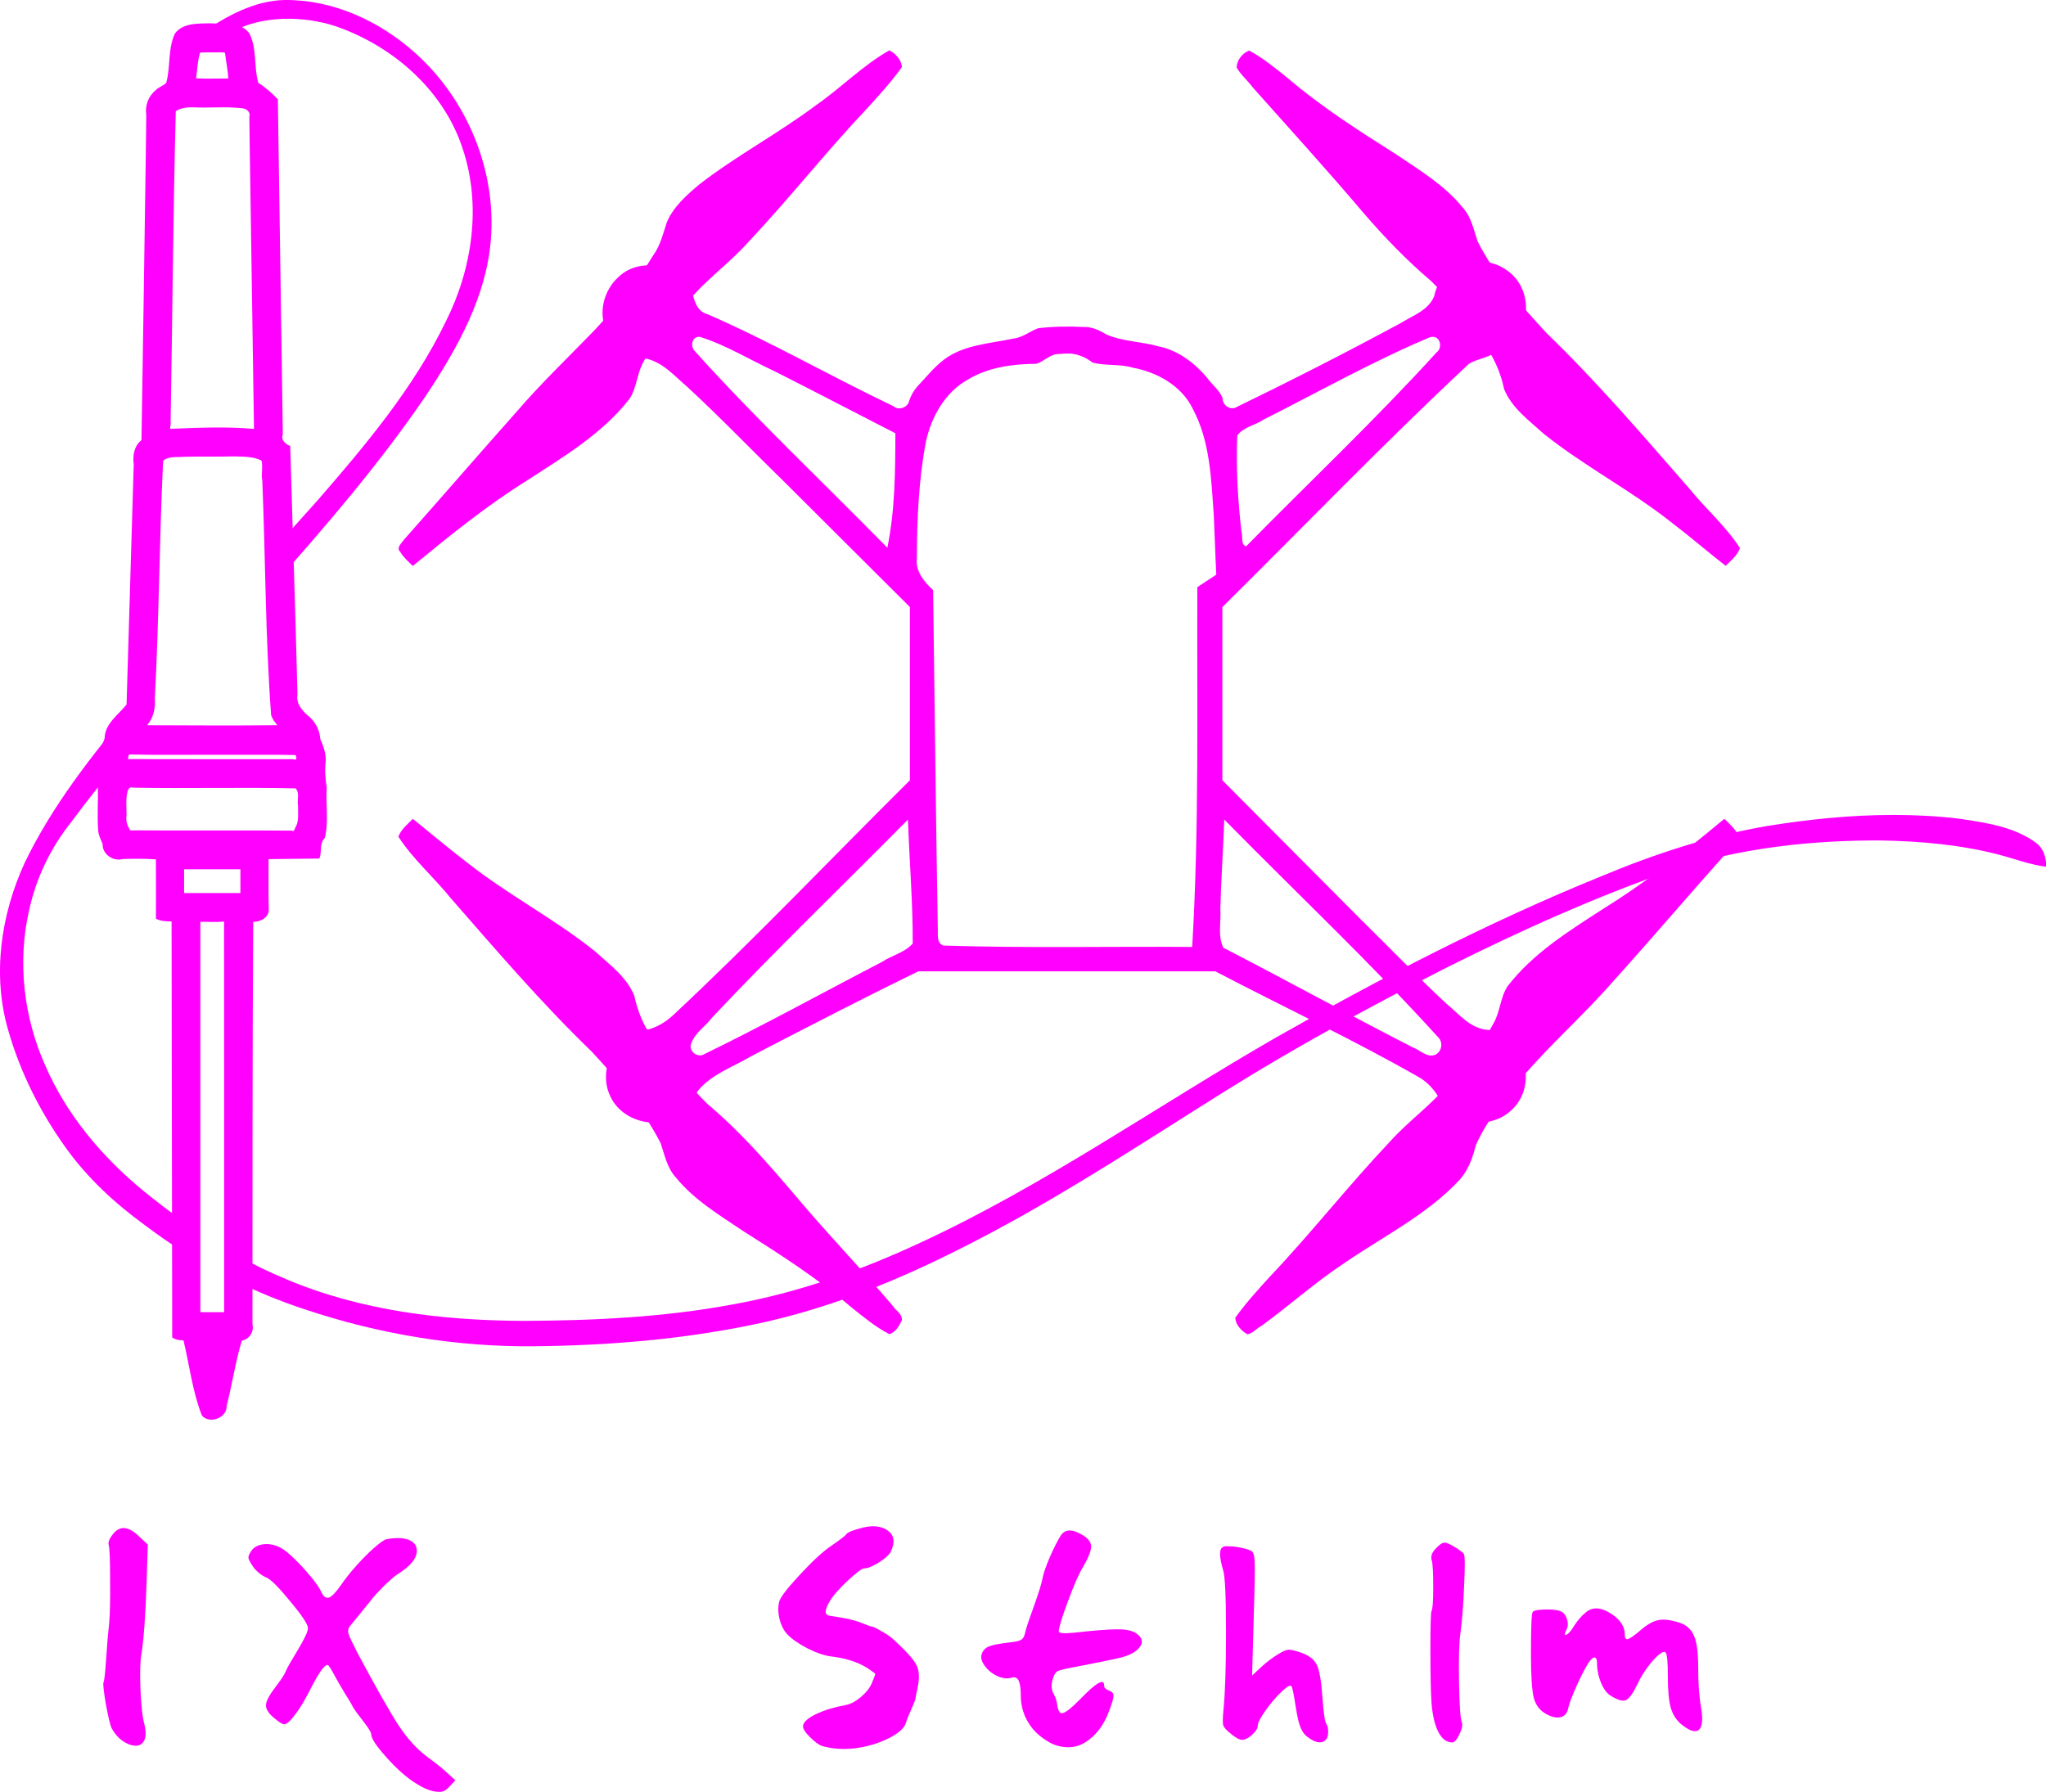
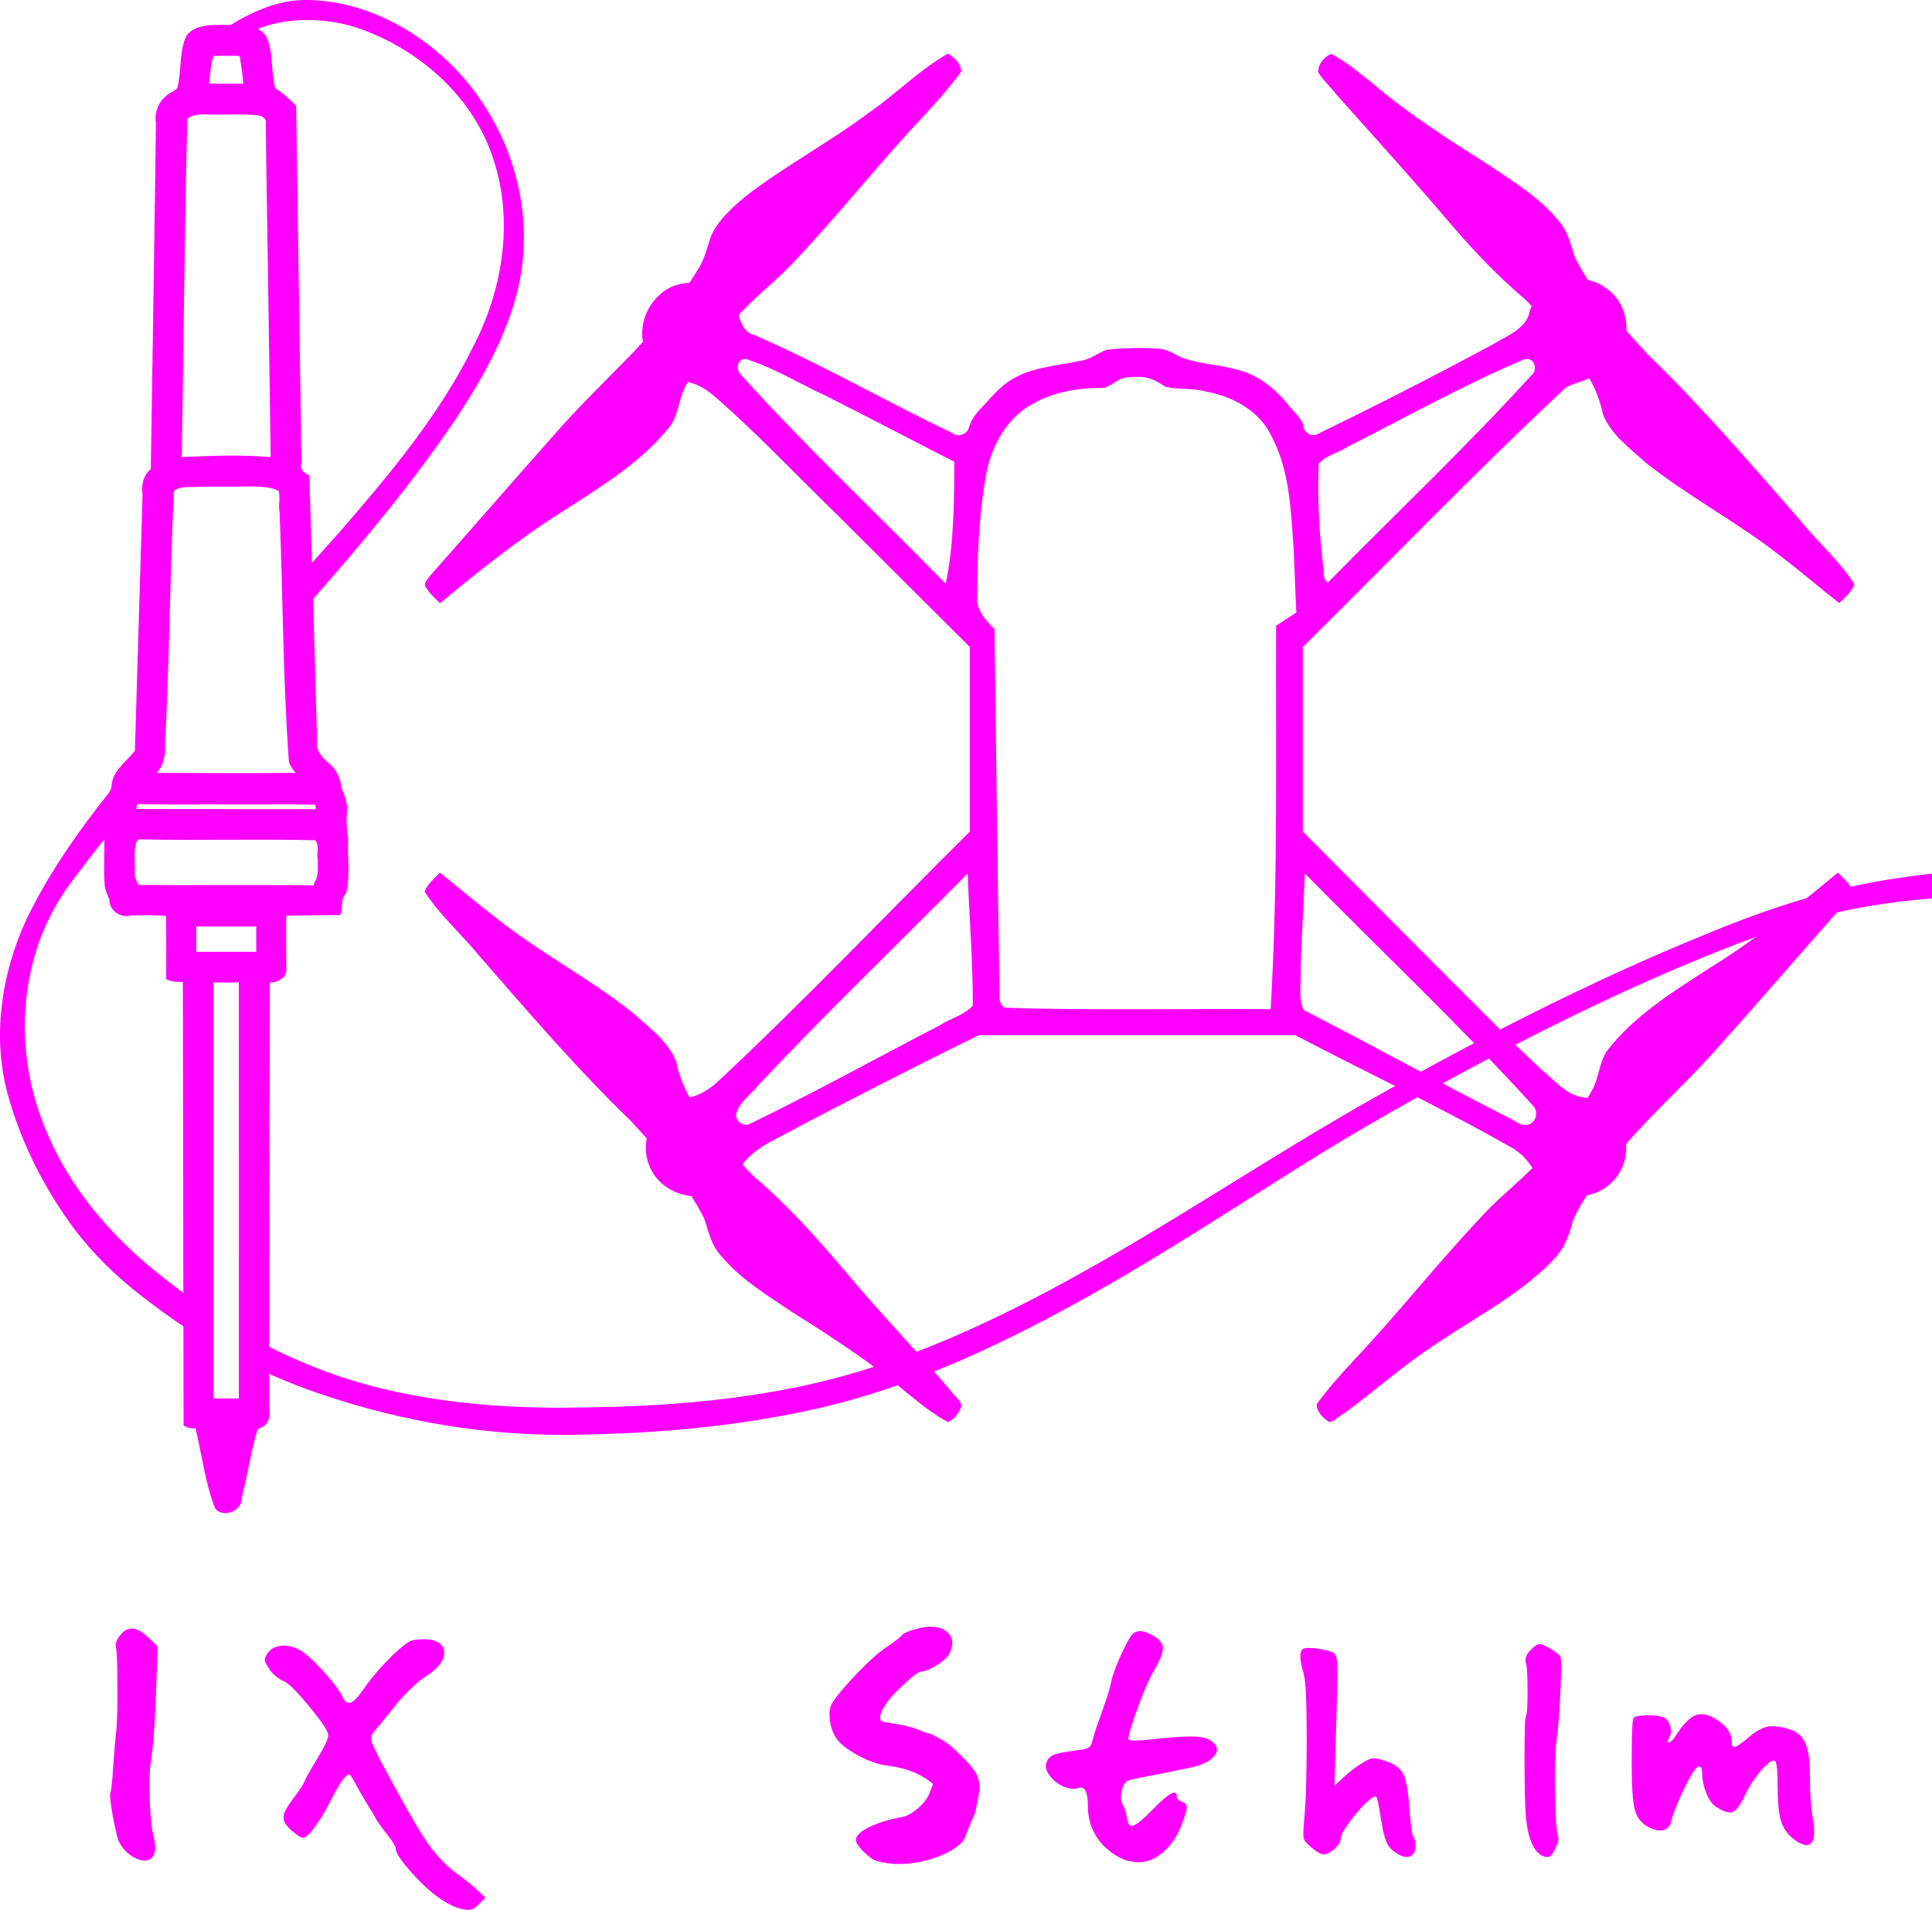
- <svg xmlns="http://www.w3.org/2000/svg" version="1.1" id="svg77" viewBox="0 0 2180 1909">
+ <svg xmlns="http://www.w3.org/2000/svg" version="1.1" id="svg77" viewBox="0 0 1931.441 1909.546">
  <style>@keyframes spincw{to{transform:rotate(360deg)}}@keyframes spinccw{to{transform:rotate(-360deg)}}svg:hover .rotor1{animation:spincw 2s ease 1;transform-origin:32% 18%}svg:hover .rotor2{animation:spinccw 2s ease 1;transform-origin:73% 18%}svg:hover .rotor3{animation:spincw 2s ease 1;transform-origin:32% 61%}svg:hover .rotor4{animation:spinccw 2s ease 1;transform-origin:73% 61%}</style>
-   <g id="g3776" transform="translate(-7.954 -8.006)" display="inline">
+   <g id="g3776" transform="translate(-7.954 -8.007)" display="inline">
    <path d="M231.5 32.824c-12.645.353-28.806-.565-37.205 11.006-7.739 16.464-4.475 35.391-9.22 52.44-3.19 3.345-8.33 4.513-11.552 8.15-7.692 6.322-11.226 16.514-9.704 26.287-.71 68.384-2.05 136.763-2.909 205.147-.701 47.08-1.418 94.16-2.22 141.238-7.788 5.94-9.532 16.473-8.252 25.614l-7.631 256.046c-8.708 11.038-23.143 20.394-23.368 35.95-1.71 6.711-6.945 12.469-6.027 19.847.042 10.157 1.18 20.438-1.154 30.392.383 15.987-.865 31.887.308 47.815.263 5.25 2.895 10.112 4.74 14.683-.568 10.852 11.416 18.908 21.465 15.976 11.784-.302 23.55-.481 35.282.382.102 21.095.135 42.191.035 63.287 5.169 2.543 11.023 2.901 16.684 2.848l.671 443.392c3.51 2.426 7.848 3.044 12.018 3.084 6.449 26.676 9.514 54.547 19.627 80.12 8.304 9.562 26.859 2.383 26.375-10.335 5.902-23.061 9.285-46.86 16.158-69.521 7.711-1.315 13.335-9.481 11.328-17.139.039-143.033-.05-286.395.79-429.222 7.796.353 17.544-5.051 16.533-13.899-.347-17.624-.117-35.253-.163-52.879 18.026-.277 36.054-.393 54.08-.611 3.166-6.98-.375-16.036 5.74-21.658 4.54-17.75.905-36.33 2.14-54.162-1.552-9.529-2.235-19.073-1.047-28.55.195-8.076-2.63-15.83-5.801-23.013-.644-10.045-5.77-19.231-13.671-25.39-6.383-5.419-12.231-13.024-10.64-21.853-2.216-88.383-5.238-176.742-7.738-265.116-4.99-1.564-10.315-6.596-7.873-12.221l-5.295-357.135c-6.304-6.534-13.103-12.689-20.84-17.492-4.851-17.02-1.39-35.885-9.174-52.156-7.823-11.82-23.74-11.18-36.236-11.136a99.616 99.616 0 0 1-6.254-.216zm3.396 30.992c4.259.281 8.589-.571 12.786.434 1.052 9.055 3.124 18.712 3.472 27.395-11.43-.088-22.932.446-34.277-.168 1.334-9.084 1.575-19.121 4.342-27.479 4.554-.187 9.124-.26 13.677-.182zm-21.95 58.522c17.546 1.026 35.403-1.085 52.954 1.002 4.454.527 9.157 3.7 7.739 8.771.514 51.867 1.637 103.75 2.281 155.627.893 59.12 1.786 118.24 2.662 177.36-29.15-2.641-58.575-1.286-87.703-.182-3.705 1.123.04-5.281-1.145-6.787 1.899-110.508 2.686-221.276 5.487-331.62 5.06-3.43 11.61-4.21 17.724-4.171zm45.02 372.012c9.7.449 19.91-.032 28.589 4.447 1.845 6.98-.614 14.312.893 21.394 3.403 83.26 3.224 166.785 9.376 249.899 1.32 4.049 3.856 7.57 6.694 10.693-46.273.531-92.549.198-138.823.055 6.759-7.773 9.05-18.315 8.212-28.365 4.553-84.375 4.78-168.986 8.841-253.319 5.819-5.419 15.103-3.567 22.34-4.38 17.96-.503 35.918.11 53.879-.424zM146.62 811.994c34.438.872 69.097.129 103.62.375 24.202.14 48.494-.355 72.638.285 1.31 3.059 1.836 5.996-2.867 4.372-58.555-.048-117.11.129-175.664-.094.322-1.455-.024-5.035 2.273-4.938zm4.154 35.414c57.391 1.046 114.798-.559 172.186.735 4.713 5.135 1.273 12.383 2.566 18.57-.176 7.146 1.09 15.265-2.037 21.668-1.696 1.731-1.232 6.597-4.853 4.784-57.304-.414-114.61.152-171.914-.282-3.104-4.736-4.92-10.06-3.923-15.722.113-8.806-1.17-18.266 1.296-26.657 1.596-3.224 2.536-3.82 6.68-3.096zm83.325 86.957h30V959.7h-60v-25.334h30zm12.6 55.588c.154 119.706.021 240.103.066 360.069v56.343h-25.332v-416.04c8.42-.082 16.879.689 25.265-.372z" id="path3766" display="inline" fill="#f0f" stroke-width="1.333" />
-     <path id="path282" d="M311.322 8.016c-31.444.374-63.989 17.483-89.312 36.373 12.494 9.393 25.652 3.104 38.293-5.08 33.564-16.058 79.142-13.91 112.681-.66 57.594 22.081 108.1 67.636 127.715 127.107 20.605 60.7 10.613 128.561-17.828 185.047-34.419 71.044-85.756 131.958-137.184 191.164-14.967 16.815-30.12 33.467-45.333 50.064.419.957.792 1.917 1.123 2.645 1.623 3.58 6.74 10.346 2.964 11.42.022 1.073.032 2.145.024 3.218.093.334.177.67.242 1.01.668 3.488.827 7.594-.27 11.03-.023.736-.072 1.466-.24 3.525-.017.21.052.79-.086.629a111.556 111.556 0 0 1-4.468-5.588c-.892 1.586-1.824 3.145-2.645 4.644-.176.323.369-.635.553-.953-.081.226-.152.455-.244.676-.335.8-1.56 3.816-2.416 5.674.05.534.106 1.185.162 1.818l.222.287c.014-.084.022-.21.038-.277.036-.158.05.147.062.406l.14.18c.078.1-.032.304-.15.352-.093.037.028-.201.022-.301a20.018 20.018 0 0 1-.012-.23l-.1-.13c-.047.302-.085.65-.115 1.051.06.972.086 1.913.008 2.617-.015.141-.033.27-.049.409 58.83-65.985 116.489-133 166.389-206.092 33.327-50.156 64.47-105.135 69.422-166.293 6.142-74.338-25.468-150.573-81.455-200.055C411.83 30.17 362.44 7.48 311.322 8.016zm-6.908 598.09c-.134.037-.313.093-.45.132.002.399-.016.81-.058 1.246.095.299.187.598.281.897.15-.611.245-1.278.243-2.04 0-.082-.014-.154-.016-.236zm-1.986.587l-.26.077c.436 1.051.888 2.096 1.334 3.144l.002-.006c-.359-1.071-.719-2.143-1.076-3.215zm1.076 3.215l.014.043.025.06c.24-.395.434-.837.578-1.327l-.234-1.032a21.07 21.07 0 0 1-.383 2.256zm.014.043l-.016-.037-.057.26c.034-.05.063-.105.094-.156l-.021-.067zm.941.217c-.002.08 0 .161-.002.242 0 .024-.036.8-.078 1.569.223.515.433 1.036.658 1.55.145.331-.04-.72-.058-1.082l-.52-2.279zm-9.791 2.494l-.1.24c.088.005.171.006.258.01-.049-.08-.11-.17-.158-.25zm-.693 2.867c-.424 2.416-.96 4.82-1.54 7.221 1.859-1.522 2.253-3.996 1.99-6.646l-.45-.575zm.894 14.479c-.178.385-.33.69-.463.94l.403.517c.03-.487.055-.973.06-1.457zM159.83 748.443a1664.225 1664.225 0 0 0-10.218 12.202c-43.363 51.716-85.638 105.329-115.14 166.341-25.743 55.765-35.125 120.619-17.426 180.1 12.857 44.519 34.214 86.868 61.3 124.47 22.755 31.73 51.713 58.521 83.208 81.5a599.984 599.984 0 0 0 42.174 29.247c-.077-.374-.138-.644-.23-1.121-.091-.463-.021-.943-.042-1.414-.023-.52-.086-1.042-.139-1.563-.656-1.022-.768-1.19-1.722-3.012-.022-.04-.04-.171-.008-.138.4.392.81.778 1.209 1.174-.903-2.439-1.486-4.988-2.244-7.477.047-.105.092-.213.138-.318-.067-.658.013-1.021.36-.817.206-.47.415-.94.646-1.398.125-.25.318-.459.477-.688.025-.01.062 0 .076-.017.318-.487.588-1.005.908-1.49.283-.43 1.045-1.397 1.377-1.826.452-.608.884-1.23 1.354-1.824.182-.23.405-.425.6-.645.396-.449.785-.905 1.177-1.36-.152-.808-.225-1.582-.332-2.468-.03-.337-.11-.673-.09-1.01.05-.799.136-1.596.238-2.39-16.231-11.351-31.99-23.384-47.283-35.899-43.79-36.093-81.42-80.776-104.049-133.172-22.911-51.275-29.779-109.8-17.345-164.709 7.401-34.379 22.859-66.88 44.8-94.36 16.744-22.571 34.226-44.568 52.122-66.23a53.89 53.89 0 0 1 1.01-3.978l.005-.035c-.18.477-.316.847-.527 1.394.133-.556.393-1.376.697-2.254.07-.38.128-.586.196-.523.273-.764.555-1.531.824-2.19.331-1.125 1.17-3.438 2.017-5.603.147-.569.423-1.216.764-1.9.095-.229.16-.367.246-.565.259-2.002 1.305-3.449 2.945-4.441.07-.095.14-.178.21-.272 1.03-1.554 2.156-3.215 3.304-4.71.758-2.726 2.527-4.952 4.629-6.934.087-.236.23-.565.357-.87-.202.148-.402.298-.61.438-.644.431.275-.629 1.087-1.586.329-.739.642-1.412.73-1.574.853-1.562 1.47-2.577 2.047-3.404-.018-.053-.035-.105-.054-.157-.454-1.188-.982-2.355-1.276-3.597-.289-1.628-.421-2.114-.467-3.057-.68-3.77 1.523-8.661 2.541-11.264.266-.677.515-1.362.772-2.043.123-.431.881-3.102.965-3.414.632-2.366 1.175-4.754 1.691-7.148zm-15.927 49.592a46.32 46.32 0 0 0-2.236 3.295c-.008.045-.011.076-.023.133.049-.07.083-.132.136-.205.103-.184.206-.382.307-.52.538-.736 1.183-1.706 1.863-2.732l-.047.03zm-2.123 3.223c-.05.09-.098.154-.148.254-.04.184-.094.4-.18.713.679-.534 1.495-1.32 2.354-2.184.39-.564.792-1.103 1.19-1.615-.1-.112-.2-.234-.3-.342.099-.15.25-.422.375-.635-.021.01-.045.017-.066.026-1.256 1.344-2.44 2.695-3.225 3.783zm-.148.254l.012-.05c-.329.471-.574.879-.715 1.206a7.8 7.8 0 0 0-.031.68c.24-.707.486-1.344.734-1.836zm.035-.182c.111-.63-.22.015-.709 1.147-.005.04-.014.077-.018.117.22-.411.462-.832.727-1.264zm-3.736 9.215c-.1.34-.204.69-.182.736a12.2 12.2 0 0 1 .229-.482c.249-.689.473-1.299.654-1.799-.165.284-.421.859-.701 1.545zm.047.254c-.049.133-.1.27-.15.412.036-.046.072-.088.142-.215.167-.303.3-.621.424-.945-.142.224-.28.474-.416.748zm.416-.748c.107-.17.214-.34.324-.475.021-.106.05-.21.07-.316.06-.328.053-.452.004-.45-.12.42-.245.837-.398 1.24zm.324-.475a25.74 25.74 0 0 1-.637 2.483c.306-.475.602-.993.897-1.514.006-.677.05-1.182.142-1.412-.132.143-.27.28-.394.431-.003.004-.005.01-.008.012zm.26.969c-.003.294.024.713.037 1.076.066-.096.132-.193.203-.303 0-.003.003-.005.004-.008l.002-.008c.055-.518.123-1.03.197-1.54-.146.266-.296.522-.443.783zm.037 1.076c-.554.806-.958 1.205-1.233 1.326-.471 1.418-.983 2.826-1.46 4.242l-.04.27 1.067-1.29c.57-1.44 1.124-2.886 1.674-4.335l-.008-.213zm-2.733 5.838c.011-.08.02-.161.03-.242-.038.111-.069.224-.106.336l.076-.094zm.825-4.725c-.065.18-.135.348-.196.524-.028.156-.06.324-.101.61a1.1 1.1 0 0 1 .04-.104c.104-.332.2-.664.311-.98-.02-.025-.038-.035-.054-.05zm20.197-46.91c-1.095 1.113-2.186 2.246-3.35 3.016 1.053.136 2.108.262 3.162.39.019-1.14.06-2.276.188-3.406zm3.52 3.84l-.02.008.017.002.002-.01zm-4.585 12.334c-.093.085-.188.169-.28.254-.072.25-.149.497-.22.746l.418-.33c.026-.221.057-.45.082-.67zm-2.357 2.09a30.43 30.43 0 0 1-.652.533c-.218.388-.343.594-.502.867.298-.266.611-.515.918-.773.076-.245.156-.435.236-.627zm1.838 1.846c-.166.161-.33.305-.488.47.152-.116.313-.248.46-.357.002-.007.007-.01.01-.016l.018-.097zm-.027.113a1.024 1.024 0 0 0-.043.234.152.152 0 0 1 .013-.01c.012-.077.027-.153.04-.23-.004.002-.007.003-.01.006zm-.043.234c-.054.04-.089.063-.143.104.046-.032.096-.06.143-.092v-.012zm0 .022c-.175.197-.348.397-.524.593l.147-.07.335-.228.041-.25v-.045zm-.524.593l-.193.094-.15.168.279-.19.064-.072zm-.193.094l.472-.527c-.236.165-.472.33-.685.521-.05.087-.05.134.088.067l.125-.06zm-2.662 1.162c-.21.043-1.481 1.241-1.844 1.684.406-.293.795-.496 1.166-.596l.088-.055c.195-.303.396-.604.578-.916.052-.09.051-.125.012-.117zm-8.83 13.403c-.065.187-.2.524-.32.83.02-.029.042-.056.062-.084.077-.219.2-.584.258-.746zm-.891.332c-.42.567-.83 1.119-1.229 1.693l.07.023c.301-.452.748-1.112 1.159-1.716zm-2.736 4.035c-.28.534-.48 1.106-.657 1.69.207-.519.425-.998.662-1.454-.009-.074-.005-.157-.006-.236zm-2.592 6.928c-.091.244-.209.548-.309.814.02-.031.034-.065.059-.094.156-.18.308-.379.459-.58a.49.49 0 0 1-.21-.14zm1888.385 63.609c-45.143-.006-90.365 4.596-134.9 11.818-61.22 10.414-120.359 30.01-177.567 53.924-119.23 48.474-233.84 107.894-345.672 171.453-126.108 72.576-245.786 156.908-378.121 218.307-63.954 29.844-131.048 53.666-200.653 66.117-73.828 13.79-149.16 17.29-224.128 17.549-85.44-.47-172.328-10.857-251.588-44.375-17.949-7.39-35.371-15.906-52.301-25.32-.046.532-.043.476-.1 1.127-.054.73-.094 1.463-.162 2.193-.023.252-.094.499-.111.752-.048.711-.01 1.427-.08 2.137-.08.798-.241 1.587-.37 2.378-1.016 6.29-.605 3.88-2 10.786-.282 1.385-.608 2.762-.847 4.156a37.74 37.74 0 0 0-.367 2.611c24.522 12.18 49.887 22.642 75.894 31.2 78.49 26.335 161.503 40.25 244.362 39.413 78.098-.8 156.318-7.098 232.884-22.958 91.617-18.59 177.995-57.008 260.002-101.147 83.807-45.038 163.206-97.527 243.801-147.94 76.173-47.59 155.154-90.55 235.195-131.244 78.812-39.47 159.4-75.777 242.71-104.718 71.252-23.108 146.623-31.39 221.296-31.008 41.711.812 83.69 4.486 124.182 14.906 17.036 4.442 34.076 10.996 51.39 13.154-.312-9.083-2.56-18.773-10.046-24.787-23.34-17.777-53.595-22.033-81.942-26.396-23.491-2.817-47.116-4.085-70.761-4.088zm-1817.737 436.31c.031.06.051.135.094.182.002-.026.011-.08.014-.107l-.108-.074zm1.149 15.374c-1.54.38-2.975.995-3.963 1.644-.584.383-1.004.952-1.317 1.606.018.03.03.045.047.076 1.88-.694 3.7-1.885 5.559-2.76a1.337 1.337 0 0 0-.137-.361c-.069-.122-.012.278-.02.417-.053-.208-.115-.415-.17-.623zm-3.498 12.636c.298.294.617.554.964.746-.325-.22-.647-.47-.964-.746z" display="inline" fill="#f0f" stroke-width="11.564" />
+     <path id="path282" d="M303.37.01c-31.445.374-63.99 17.483-89.313 36.373 12.494 9.393 25.652 3.105 38.293-5.08 33.564-16.058 79.142-13.91 112.681-.66 57.594 22.081 108.1 67.637 127.715 127.107 20.605 60.7 10.613 128.561-17.828 185.047-34.42 71.044-85.756 131.959-137.184 191.164-14.968 16.815-30.12 33.467-45.334 50.064.42.957.793 1.917 1.123 2.645 1.624 3.58 6.741 10.346 2.965 11.42.022 1.073.032 2.146.024 3.219.092.333.177.67.242 1.01.668 3.487.827 7.594-.27 11.029-.023.736-.072 1.466-.24 3.525-.017.21.052.79-.086.629a111.556 111.556 0 0 1-4.469-5.588c-.891 1.586-1.824 3.146-2.644 4.645-.176.322.369-.636.553-.954-.081.226-.152.455-.244.676-.335.8-1.56 3.816-2.416 5.674.05.534.105 1.185.162 1.818l.222.288c.013-.085.022-.211.037-.278.036-.158.051.147.063.406l.14.18c.078.1-.032.305-.15.352-.093.037.028-.201.022-.301a20.018 20.018 0 0 1-.012-.23l-.1-.13c-.047.303-.085.65-.115 1.051.06.973.085 1.914.008 2.618l-.049.408c58.83-65.985 116.489-132.999 166.389-206.092 33.327-50.156 64.47-105.135 69.422-166.293 6.142-74.338-25.469-150.573-81.456-200.055C403.877 22.164 354.488-.525 303.37.01zm-6.91 598.09c-.133.037-.312.093-.448.132 0 .399-.017.81-.059 1.247l.281.896c.15-.611.245-1.278.243-2.04 0-.082-.014-.154-.016-.235zm-1.985.587l-.26.077c.436 1.052.888 2.096 1.334 3.144l.002-.006c-.359-1.071-.719-2.143-1.076-3.215zm1.076 3.215l.013.043c.01.02.017.04.026.06.24-.394.434-.836.578-1.327l-.234-1.031a21.07 21.07 0 0 1-.383 2.255zm.013.043l-.015-.037-.057.26c.033-.05.062-.105.094-.156l-.022-.067zm.942.217c-.002.08 0 .162-.002.242 0 .025-.036.8-.078 1.569.223.515.433 1.036.658 1.55.145.332-.04-.72-.059-1.082l-.52-2.279zm-9.791 2.494l-.1.24c.088.006.171.007.258.01-.049-.08-.11-.17-.158-.25zm-.693 2.867c-.424 2.416-.96 4.82-1.54 7.221 1.858-1.522 2.253-3.995 1.99-6.646l-.45-.575zm.894 14.479c-.178.385-.33.69-.463.94l.403.517c.03-.487.055-.973.06-1.457zM151.875 740.438a1664.226 1664.226 0 0 0-10.217 12.2C98.295 804.356 56.02 857.969 26.518 918.98.775 974.745-8.607 1039.6 9.092 1099.08c12.857 44.519 34.214 86.868 61.3 124.47 22.755 31.73 51.713 58.521 83.208 81.5a599.984 599.984 0 0 0 42.173 29.247c-.076-.374-.137-.644-.23-1.121-.09-.463-.02-.943-.041-1.414-.023-.52-.086-1.042-.139-1.563-.656-1.022-.768-1.19-1.722-3.012-.022-.04-.04-.171-.008-.138.4.392.81.778 1.209 1.174-.903-2.438-1.487-4.988-2.245-7.477.048-.105.092-.213.14-.318-.068-.658.012-1.021.359-.817.205-.47.415-.94.646-1.398.125-.249.318-.458.477-.688.025-.01.061 0 .076-.018.318-.487.588-1.004.908-1.49.283-.43 1.045-1.397 1.377-1.826.452-.608.883-1.23 1.353-1.824.183-.23.405-.425.6-.645.397-.449.786-.905 1.178-1.36-.152-.807-.225-1.581-.332-2.468-.03-.337-.11-.672-.09-1.01.05-.798.135-1.596.238-2.39-16.231-11.35-31.99-23.384-47.283-35.899-43.79-36.093-81.42-80.776-104.049-133.172-22.911-51.275-29.78-109.8-17.345-164.709 7.4-34.379 22.859-66.88 44.8-94.359 16.744-22.572 34.226-44.568 52.121-66.23a53.89 53.89 0 0 1 1.01-3.979l.006-.035c-.18.477-.316.848-.527 1.394.133-.556.393-1.376.697-2.254.07-.38.128-.586.195-.523.274-.764.556-1.531.825-2.19.331-1.125 1.17-3.437 2.017-5.603.147-.569.423-1.216.764-1.9.095-.229.16-.367.246-.565.259-2.002 1.305-3.449 2.945-4.441.07-.095.14-.178.21-.272 1.03-1.554 2.156-3.214 3.304-4.71.758-2.726 2.526-4.952 4.629-6.934.087-.236.23-.564.357-.87-.203.148-.402.298-.611.438-.643.431.275-.629 1.088-1.586.329-.739.642-1.412.73-1.574.853-1.561 1.47-2.577 2.047-3.404-.018-.052-.035-.105-.055-.157-.453-1.188-.981-2.355-1.275-3.597-.289-1.628-.421-2.114-.467-3.057-.68-3.77 1.523-8.66 2.541-11.263.265-.678.515-1.363.772-2.043.122-.432.881-3.102.965-3.415.632-2.366 1.175-4.754 1.691-7.148zm-15.926 49.591a46.32 46.32 0 0 0-2.236 3.295c-.008.045-.011.076-.024.133.05-.07.084-.132.137-.205.103-.184.206-.382.307-.52.538-.736 1.183-1.706 1.863-2.732l-.047.03zm-2.123 3.223c-.05.09-.098.154-.148.254-.04.185-.094.4-.18.713.679-.534 1.495-1.319 2.354-2.184.39-.563.792-1.103 1.189-1.615-.1-.112-.2-.234-.299-.342.099-.15.25-.422.375-.635-.021.01-.045.017-.066.026-1.256 1.344-2.44 2.695-3.225 3.783zm-.148.254l.011-.049c-.328.47-.573.878-.714 1.205a7.761 7.761 0 0 0-.032.68c.241-.707.487-1.343.735-1.836zm.035-.182c.111-.63-.22.015-.709 1.147-.005.04-.014.077-.018.117.22-.411.462-.832.727-1.264zm-3.736 9.215c-.1.34-.204.69-.182.736a12.2 12.2 0 0 1 .228-.482l.655-1.799c-.165.285-.422.859-.701 1.545zm.046.254l-.15.412c.037-.046.073-.088.143-.215.167-.303.3-.621.424-.945-.142.224-.28.474-.416.748zm.417-.748c.107-.169.213-.34.324-.475.021-.106.05-.21.07-.316.06-.328.053-.452.004-.45-.12.42-.245.837-.398 1.24zm.324-.475a25.74 25.74 0 0 1-.637 2.483c.306-.475.602-.993.896-1.514.006-.676.05-1.182.143-1.412-.132.143-.27.28-.394.432-.003.004-.005.009-.008.011zm.26.97c-.004.294.024.712.037 1.075.066-.096.131-.193.203-.302 0-.003.003-.005.004-.008l.002-.008c.055-.52.123-1.03.197-1.542-.146.267-.296.523-.443.784zm.037 1.075c-.554.806-.958 1.205-1.233 1.326-.472 1.418-.983 2.826-1.46 4.243l-.04.27c.355-.43.71-.86 1.067-1.29a324.92 324.92 0 0 0 1.673-4.336l-.008-.213zm-2.733 5.838l.03-.242c-.038.111-.07.224-.106.336l.076-.094zm.824-4.724c-.064.179-.134.347-.195.523-.028.156-.06.324-.101.61a1.1 1.1 0 0 1 .04-.104c.104-.332.2-.664.311-.98-.02-.025-.039-.034-.055-.05zm20.198-46.91c-1.095 1.112-2.186 2.245-3.35 3.015 1.053.136 2.108.262 3.162.39.019-1.14.06-2.276.188-3.406zm3.52 3.84l-.02.007.017.002.002-.01zm-4.585 12.333l-.281.254c-.07.25-.148.497-.219.746l.418-.33c.026-.221.057-.45.082-.67zm-2.357 2.09a30.43 30.43 0 0 1-.653.533c-.217.388-.342.594-.502.867.299-.266.612-.515.918-.773.077-.245.157-.435.237-.627zm1.838 1.846c-.166.161-.33.306-.489.47.153-.116.314-.248.461-.357.002-.007.007-.009.01-.016l.018-.097zm-.028.113a1.024 1.024 0 0 0-.043.234.152.152 0 0 1 .014-.01c.012-.077.027-.153.04-.23-.004.002-.007.003-.01.006zm-.043.234l-.142.104c.046-.032.095-.06.142-.092v-.012zm0 .022c-.174.197-.347.397-.523.594l.146-.07.336-.23.041-.25v-.044zm-.523.594l-.193.093-.15.168.278-.19.065-.071zm-.193.093l.472-.527a7.11 7.11 0 0 0-.685.522c-.05.086-.05.133.088.066l.125-.06zm-2.663 1.163c-.208.042-1.48 1.24-1.843 1.683.406-.293.795-.496 1.166-.596l.088-.054c.195-.304.396-.605.578-.916.052-.09.051-.125.011-.117zm-8.83 13.402c-.064.187-.2.524-.32.83l.063-.084c.077-.219.2-.583.257-.746zm-.89.332c-.42.568-.83 1.12-1.229 1.693l.07.024c.301-.453.748-1.113 1.159-1.717zm-2.737 4.035c-.28.534-.48 1.106-.656 1.69.207-.518.425-.998.662-1.454-.009-.074-.005-.156-.006-.236zm-2.591 6.928l-.309.814c.02-.03.034-.065.059-.093.156-.18.308-.38.459-.58a.49.49 0 0 1-.21-.141zm1802.174 68.703c-16.296 1.835-32.538 4.105-48.69 6.725-61.22 10.413-120.358 30.01-177.566 53.923-119.23 48.474-233.84 107.894-345.672 171.453-126.108 72.576-245.786 156.908-378.121 218.307-63.954 29.844-131.048 53.666-200.653 66.117-73.828 13.79-149.16 17.29-224.129 17.55-85.44-.47-172.327-10.858-251.587-44.376-17.95-7.39-35.371-15.906-52.301-25.32-.046.532-.043.476-.1 1.127-.054.73-.094 1.463-.162 2.193-.023.253-.094.5-.111.752-.048.711-.01 1.428-.08 2.137-.08.798-.242 1.587-.37 2.379-1.016 6.29-.605 3.878-2 10.785-.282 1.386-.608 2.762-.847 4.156a37.737 37.737 0 0 0-.367 2.612c24.521 12.179 49.887 22.642 75.894 31.199 78.49 26.335 161.503 40.25 244.361 39.414 78.099-.8 156.319-7.099 232.885-22.96 91.617-18.589 177.995-57.007 260.002-101.146 83.807-45.038 163.206-97.527 243.801-147.94 76.173-47.59 155.154-90.55 235.195-131.243 78.812-39.47 159.399-75.778 242.71-104.72 47.928-15.542 97.719-24.371 147.908-28.374zM199.916 1304.764c.031.06.051.134.094.181.002-.026.011-.08.013-.107l-.107-.074zm1.148 15.373c-1.54.38-2.974.995-3.962 1.644-.584.383-1.005.952-1.317 1.606.018.03.03.045.047.076 1.88-.694 3.7-1.885 5.559-2.76a1.337 1.337 0 0 0-.137-.361c-.07-.122-.013.278-.02.418-.053-.209-.115-.416-.17-.624zm-3.498 12.636c.3.294.618.554.965.747-.326-.22-.647-.471-.965-.747z" transform="translate(7.954 8.006)" display="inline" fill="#f0f" stroke-width="11.564" />
    <g id="g258" display="inline">
      <path d="M1841.686 883.494c-40.195 33.525-81.545 65.843-126.124 93.396-36.534 23.623-74.41 47.203-101.324 82.13-7.943 12.187-7.76 27.504-15.252 40.048-12.342 23.454-31.345 42.433-47.047 63.473-18.658 22.865-43.109 39.914-62.785 61.798-44.386 46.892-84.223 97.853-128.663 144.705-12.666 13.852-25.44 27.99-36.305 43.14.164 7.722 6.59 14.015 12.744 17.71 5.896-.863 9.959-6.388 15.17-9.002 30.309-22.1 58.332-47.369 89.817-67.937 41.357-28.205 87.548-51.186 121.8-88.268 8.855-10.266 13.504-23.253 16.697-36.18 12.058-27.564 32.168-50.471 50.658-73.83 30.1-35.046 64.957-65.67 95.303-100.475 42.83-47.481 84.251-96.221 126.899-143.857 2.546-3.57 7.137-7.387 6.976-11.863-3.408-7.112-9.419-12.473-14.986-17.867l-3.578 2.88z" id="path248" class="rotor4" fill="#f0f" stroke-width="3.859" />
      <path d="M446.926 881.492c-5.46 5.452-11.763 10.678-14.506 18.137 15.658 24.168 37.647 43.009 55.67 65.374 48.696 55.766 96.89 112.058 150.165 163.528 27.751 29.827 54.845 61.182 73.56 97.602 4.39 12.784 6.896 26.668 16.48 36.931 19.438 23.775 46.201 39.811 71.405 56.788 39.647 25.038 79.243 50.462 114.978 80.975 13.013 10.396 26.139 21.388 40.888 28.966 6.641-2.057 10.661-8.979 13.31-14.916.68-6.984-7.14-10.454-10.15-15.865-34.45-40.383-71.366-78.574-105.387-119.334-28.559-33.503-57.695-66.702-91.478-95.098-22.417-21.826-40.977-47.199-59.85-72.035-9.144-13.018-14.905-28.071-18.28-43.514-8.22-20.18-26.618-33.396-42.23-47.566-43.62-34.895-93.992-60.786-137.749-95.768-19.026-14.557-37.289-30.07-55.955-45.08l-.706.709z" id="path246" class="rotor3" fill="#f0f" stroke-width="3.859" />
      <path d="M1338.86 61.826c-7.147 2.903-13.272 10.444-13.215 18.197 4.4 7.802 11.554 13.655 16.853 20.832 39.67 44.601 79.862 88.742 118.442 134.297 22.24 25.819 46.03 50.454 71.976 72.475 22.376 22.01 41.15 47.34 59.916 72.394 8.785 12.806 14.53 27.487 17.725 42.616 8.156 20.223 26.625 33.469 42.247 47.653 43.402 34.718 93.183 60.36 136.703 94.936 19.422 14.772 37.86 30.783 57.11 45.768 5.764-5.646 12.366-11.084 15.28-18.869-15.16-23.585-36.82-42.094-54.404-63.926-49.133-56.21-97.684-113.052-151.428-164.962-27.763-29.838-54.867-61.21-73.584-97.65-4.372-12.543-6.728-26.365-16.116-36.454-18.668-23.225-44.946-39.157-69.409-55.712-40.121-25.424-80.4-51.008-116.632-81.917-13.263-10.603-26.615-21.73-41.465-29.678z" id="path244" class="rotor2" fill="#f0f" stroke-width="3.859" />
      <path d="M955.482 61.666c-28.577 16.247-51.679 40.228-78.662 58.886-39.964 29.9-84.333 53.4-123.787 83.991-13.35 11.29-27.312 23.528-34.388 39.814-4.045 11.982-6.826 24.607-14.273 35.114-17.667 29.055-39.685 55.264-62.733 80.165-27.777 28.761-56.773 56.37-82.873 86.716-40.402 45.37-80.083 91.384-120.426 136.796-2.455 3.725-8.443 8.44-4.03 12.907 3.532 5.796 8.62 10.397 13.46 15.072 39.62-32.598 79.627-64.958 123.272-92.096 38.463-24.948 79.064-49.251 107.618-85.994 8.127-12.35 7.903-27.867 15.524-40.547 12.469-23.597 31.64-42.681 47.45-63.873 18.983-23.038 43.75-40.244 63.537-62.518 43.705-46.366 83.149-96.69 127.038-142.977 12.792-13.99 25.564-28.13 36.656-43.507-.163-7.725-6.846-14.7-13.383-17.949z" id="path269" class="rotor1" fill="#f0f" stroke-width="3.859" />
      <path d="M1583.639 286.746c-21.107.453-43.64 14.857-47.494 36.697-5.935 15.102-22.736 20.786-35.44 28.703-58.271 31.474-117.321 61.556-176.879 90.479-6.652 2.163-13.447-3.673-13.242-10.469-3.42-8.669-11.534-14.315-16.72-21.877-13.368-15.645-30.837-29.05-51.38-33.125-18.138-5.2-37.947-5.093-55.514-12.633-7.56-4.49-15.691-8.487-24.725-8.049-15.775-.851-32.22-.555-48.106 1.307-8.983 3.3-16.615 9.931-26.428 11.065-24.833 5.269-52.266 6.425-73.365 21.957-10.907 8.128-19.371 18.971-28.705 28.76a45.15 45.15 0 0 0-9.58 17.562c-2.84 5.85-11.013 8.242-16.117 3.806-66.592-31.725-130.616-68.75-198.268-98.134-10.66-2.513-14.134-14.214-16.223-23.54-12.469-29.254-55.565-38.304-78.467-16.087-15.914 14.218-22.119 38.864-12.427 58.318 7.064 16.257 23.668 27.103 41.13 28.551 18.427 3.693 30.986 18.786 44.645 30.324 36.07 33.303 70.022 68.813 105.192 103.053 44 43.795 87.92 87.67 131.917 131.469V839.55c-84.325 83.583-166.051 169.834-252.877 250.853-9.48 8.5-21.11 15.098-34.03 15.975-28.843 6.684-45.059 42.198-32.8 68.803 11.639 27.398 49.702 37.915 73.88 20.76 9.57-5.822 14.382-16.526 20.152-25.768 14.573-17.57 37.028-25.011 56.1-36.357 59.217-30.774 118.628-61.478 178.54-90.696h316.461c72.911 38.146 147.593 73.015 218.975 114.008 10.373 6.724 18.028 16.857 23.1 27.975 15.865 22.38 51.168 25.443 71.67 7.515 13.92-11.273 19.858-30.49 15.827-47.668-3.86-20.16-21.032-38.641-42.048-39.734-17.135-2.562-28.46-17.158-41.15-27.452-31.232-29.028-60.714-59.88-91.148-89.733-49.321-49.417-98.426-99.049-147.718-148.493V654.963c87.472-86.525 172.762-175.298 262.73-259.258 8.842-5.485 19.934-5.933 28.232-12.513 12.053-6.25 24.859-14.407 28.99-28.182 8.154-19.934 2.254-45.323-15.66-58.115-8.798-6.76-19.915-10.516-31.03-10.149zm-830.22 80.156c27.942 8.657 53.131 24.413 79.566 36.584 43.148 21.776 85.944 44.243 128.986 66.23-.137 40.769-.304 81.906-8.565 122.009C884.701 521.5 812.9 454.189 747.244 381.059c-3.675-5.564-1.692-14.306 6.176-14.157zm781.436.059c8.253.244 9.957 12.174 3.814 16.51-65.004 71.523-135.33 137.905-203.044 206.8-6.083-2.327-3.182-10.548-4.875-15.369-3.933-34.103-5.923-68.495-4.506-102.82 6.78-9.19 19.055-10.738 28.051-16.918 58.9-29.718 116.58-62.25 177.457-87.871a11.69 11.69 0 0 1 3.103-.332zM1145.56 384.77c9.75-.28 19.044 3.912 26.623 9.636 13.893 3.702 28.582 1.241 42.468 5.372 26.148 4.752 52.33 19.254 64.223 43.98 18.515 34.553 19.581 74.854 22.34 113.05 1.048 21.207 1.574 42.436 2.678 63.641l-20.188 13.229c-.524 127.825 2.061 255.782-5.47 383.463-88.399-.699-176.928 1.415-265.243-1.498-7.75-3.102-5.367-12.666-5.842-19.073-2.059-119.867-3.351-239.745-4.97-359.619-9.357-8.721-19.095-20.211-17.32-33.931.187-41.63 1.87-83.539 9.684-124.509 5.843-26.505 20.398-52.557 44.743-66.07 21.777-13.09 47.733-16.578 72.705-16.742 8.672-2.478 15.031-10.827 24.7-10.451 2.943-.352 5.907-.44 8.869-.478zm170.06 499.834c75.296 76.505 153.477 150.277 225.631 229.808 4.545 5.77 2.406 14.893-4.428 17.781-8.805 3.115-16.055-5.396-23.659-8.075-67.67-34.609-134.23-71.335-201.796-106.147-6.161-12.936-2.182-27.594-3.16-41.29.793-31.795 3.09-63.53 4.176-95.314l3.236 3.237zm-340.062 1.35c1.564 42.516 5.092 84.977 4.892 127.546-8.58 9.798-22.084 12.43-32.607 19.49-63.774 33.122-126.716 67.94-191.371 99.301-7.136 2.323-15.373-5.449-11.881-12.647 3.848-11.083 14.61-17.37 21.37-26.465 67.978-72.364 139.66-141.103 209.378-211.767l.219 4.541z" id="path117" display="inline" fill="#f0f" stroke-width="3.877" />
    </g>
    <g aria-label="IX Sthlm" transform="matrix(1.13256 0 0 1.13256 -350.004 -142.122)" style="line-height:1.25" id="flowRoot4040" font-style="normal" font-weight="400" font-size="266.667" font-family="Talyz New Roman" letter-spacing="0" word-spacing="0" display="inline" fill="#f0f" fill-opacity="1" stroke="none" font-variant="normal" font-stretch="normal">
      <path d="M1808.354 1649.394q9.867-8 25.067 2.667 11.2 8 11.2 18.4 0 4.533 2.4 4.533 3.2-.533 13.066-9.066 9.067-7.734 16.8-9.067 8-1.334 20.267 2.933 9.333 3.467 12.8 12.533 3.733 8.8 3.733 29.067 0 22.4 2.667 37.6 2.933 17.067-2.133 21.333-5.067 4-16.8-5.6-6.934-6.133-9.6-15.466-2.667-9.6-2.667-29.333 0-18.934-1.867-22.134-1.6-2.4-6.4 1.6-4.8 3.733-10.666 11.733-5.867 7.734-9.867 16.534-6.133 12.533-10.667 14.667-4.533 1.866-14.4-4.267-5.333-3.2-9.066-12.267-3.734-9.066-3.734-18.933 0-4-1.867-4.533-1.866-.8-4.533 2.666-4.267 5.334-12 22.134-7.467 16.533-8.8 23.2-1.333 6.4-6.933 8-5.6 1.333-13.067-2.667-9.333-4.8-12.267-15.467-2.666-10.666-2.666-41.866 0-36.534 1.6-38.934 1.333-2.133 11.467-2.4 10.133-.266 14.666 1.6 4.267 1.6 6.133 7.467 1.867 5.867-.533 10.133-2.4 4.8-.8 4.8 3.2-.533 8-8.533 5.333-8.267 11.467-13.067z" style="-inkscape-font-specification:'Talyz New Roman, '" id="path4062" />
      <path d="M1663.087 1601.128q-1.867-5.6 3.467-11.2 5.333-5.867 8.533-5.867 2.667 0 9.333 4 6.667 4 8.8 6.667 1.6 2.4.267 29.6-1.067 26.933-3.467 44.8-1.866 12.533-1.333 45.866.533 33.067 2.667 38.4 1.333 3.733-2.4 11.2-3.467 7.467-6.667 7.467-8 0-13.067-9.867-5.066-9.867-6.4-27.2-1.066-15.733-1.066-50.133 0-34.667 1.066-36.534 1.6-2.4 1.6-22.4 0-20.266-1.333-24.8z" style="-inkscape-font-specification:'Talyz New Roman, '" id="path4060" />
      <path d="M1466.808 1588.06q1.333-.8 4.8-.532 3.733 0 7.467.533 4 .533 8 1.6 4 1.066 6.133 2.133 2.933 1.6 3.2 10.4.533 8.533-.8 49.333l-1.6 57.6 8-7.466q8-7.467 16.8-12.8 6.667-4 9.333-4 2.934-.267 11.734 2.666 11.466 4 14.933 11.467 3.733 7.2 5.333 30.4 1.6 22.4 3.734 25.333 2.133 2.934 1.6 9.6-.8 6.134-5.867 7.467-4.8 1.067-11.467-3.467-2.933-1.866-4.8-4-1.866-2.133-3.466-5.6-1.6-3.733-2.667-8.533-1.067-4.8-2.4-13.067-2.4-15.733-3.733-17.866-1.6-2.4-9.6 5.333-7.734 7.467-14.934 17.6-7.2 10.133-7.2 14.133 0 3.734-5.333 8.534-5.333 4.8-9.333 4.8t-11.467-6.4q-5.6-4.534-6.4-7.467-.8-2.933.267-14.4 2.4-24 2.4-73.333 0-49.334-2.667-57.867-5.867-19.733 0-22.133z" style="-inkscape-font-specification:'Talyz New Roman, '" id="path4058" />
      <path d="M1313.996 1577.394q6.133-9.333 20.8-.267 8 4.8 7.733 10.934 0 5.867-7.733 19.2-5.6 9.067-14.134 32.267-8.533 22.933-8.533 28 0 2.666 13.867 1.333 29.066-3.2 40-3.2 11.2-.267 17.066 2.666 6.934 3.734 7.2 8.534.267 4.533-5.866 9.333-4.534 3.467-13.067 5.867-8.533 2.133-40 8.267-16.533 2.933-20 4.533-3.2 1.6-4.8 7.466-2.4 7.734.267 13.067 2.933 5.067 3.733 10.4 1.067 8.8 4.533 8.8 4.267 0 17.6-13.6 22.134-22.933 22.134-12.533 0 1.067.533 2.133.8.8 1.867 1.6 1.333.8 2.666 1.333 4 1.334 3.734 5.067 0 3.467-4.534 14.933-7.2 19.2-22.133 28.534-7.2 4.533-15.733 4.533-8.534 0-16.267-3.733-7.733-4-14.4-10.4-6.4-6.4-10.4-15.467-3.733-9.333-3.733-18.933 0-7.467-1.067-11.2-.8-4-2.933-5.334-1.867-1.333-5.067-.266-5.6 1.6-13.067-1.6-7.2-3.467-11.733-9.6-4.533-6.133-2.933-10.933 1.6-5.067 6.4-7.2 4.8-2.134 18.133-3.734 7.2-.8 9.867-1.6 2.933-.8 4-2.133 1.333-1.333 2.133-4.267 1.333-6.4 8.267-25.333 6.933-19.2 8.533-27.467 1.067-6.133 6.667-19.466 5.866-13.334 10.4-20.534z" style="-inkscape-font-specification:'Talyz New Roman, '" id="path4056" />
      <path d="M1123.804 1570.994q17.6-5.333 27.2 1.6 9.6 6.667 2.933 20.267-1.333 2.666-6.133 6.4-4.8 3.733-10.133 6.4-5.334 2.666-8.534 2.666-3.2 0-15.466 11.467-12 11.2-16.534 18.667-8.266 13.333-.533 14.4l12.8 2.133q9.6 1.6 17.6 4.8 8 3.2 8.533 3.2 1.333-.533 8.533 3.733 7.467 4 11.467 7.467 18.4 16.8 22.4 24.533 4.267 7.734 1.6 20.8-1.867 8.534-2.133 10.934-.267 2.133-4 10.4-3.733 8.266-5.067 12.8-2.4 7.733-17.067 14.933-14.4 6.933-31.2 9.067-16.8 1.866-31.2-2.4-4-1.6-10.933-8.267-6.933-6.933-6.4-10.667.8-5.333 12.267-10.933 11.733-5.6 28-8.533 6.4-1.067 14.133-7.467 7.733-6.667 10.4-13.333 3.2-7.733 3.2-8.267 0-.8-7.733-5.867-13.334-8.266-33.067-10.666-9.6-1.067-22.667-7.467-12.8-6.667-19.2-13.333-5.066-5.333-7.466-14.4-2.134-9.067-.267-16.533 1.6-6.134 19.733-25.6 18.134-19.467 29.334-26.934 12.8-8.8 14.133-10.933 1.333-2.133 11.467-5.067z" style="-inkscape-font-specification:'Talyz New Roman, '" id="path4054" />
      <path d="M679.654 1580.86q13.067-2.4 20.8.534 7.733 2.933 7.733 10.4 0 10.667-17.866 21.867-2.134 1.333-5.6 4.267-3.2 2.933-6.934 6.4-3.466 3.466-7.2 7.466-3.733 4-6.666 8-15.467 18.933-18.934 23.2-2.133 2.667-1.066 6.934 1.333 4 8 17.066 27.2 50.934 39.466 69.6 12.267 18.4 26.934 29.333 12.533 9.067 19.2 15.467l6.933 6.4-5.6 5.867q-3.467 3.733-6.133 4.533-2.667.8-8 0-8.267-1.6-17.6-7.733-12.534-7.733-27.2-24-14.667-16.267-14.667-22.133 0-2.667-7.733-12.534-7.734-9.867-9.6-13.333-1.6-3.467-7.734-13.067-5.866-9.6-10.666-18.667-3.734-6.933-5.067-7.466-1.067-.8-4.267 2.667-4.266 4.533-13.333 22.4-6.933 13.6-13.6 22.133-6.4 8.533-9.867 8.533-2.666 0-10.666-6.933-6.934-6.133-6.4-11.733.533-5.6 9.6-17.334 7.733-10.133 9.066-14.133 1.6-4 11.2-19.733 9.6-16 9.6-20.534 0-5.333-16.533-25.067-16.267-20-22.667-22.666-2.933-1.067-6.933-4.267-3.733-3.2-5.867-6.4-3.733-5.6-4-7.733-.266-2.134 2.4-6.134 3.467-5.6 11.467-6.666 8-1.067 16.267 3.2 4.533 2.133 12.8 10.133 8.266 8 15.733 17.067 7.467 9.067 9.6 13.867 3.2 7.2 7.467 5.866 4.266-1.6 11.466-12 5.6-8.267 14.4-18.133 9.067-10.133 17.067-17.067 8-6.933 11.2-7.733z" style="-inkscape-font-specification:'Talyz New Roman, '" id="path4052" />
      <path d="M422.308 1576.06q9.6-12.266 24.267 1.868l8.533 8-1.067 34.133q-1.6 48.533-5.066 69.867-1.6 9.066-.8 32 1.066 22.666 3.2 30.933 3.2 12 .266 17.6-3.733 7.2-14.133 3.466-10.133-4-16.267-14.933-2.133-4.267-5.6-22.933-3.2-18.933-2.133-20.8 1.067-1.867 2.4-21.867t2.933-34.4q1.067-12 .8-40 0-28.267-1.333-32.8-1.067-3.733 4-10.133z" style="-inkscape-font-specification:'Talyz New Roman, '" id="path4050" />
    </g>
  </g>
</svg>
